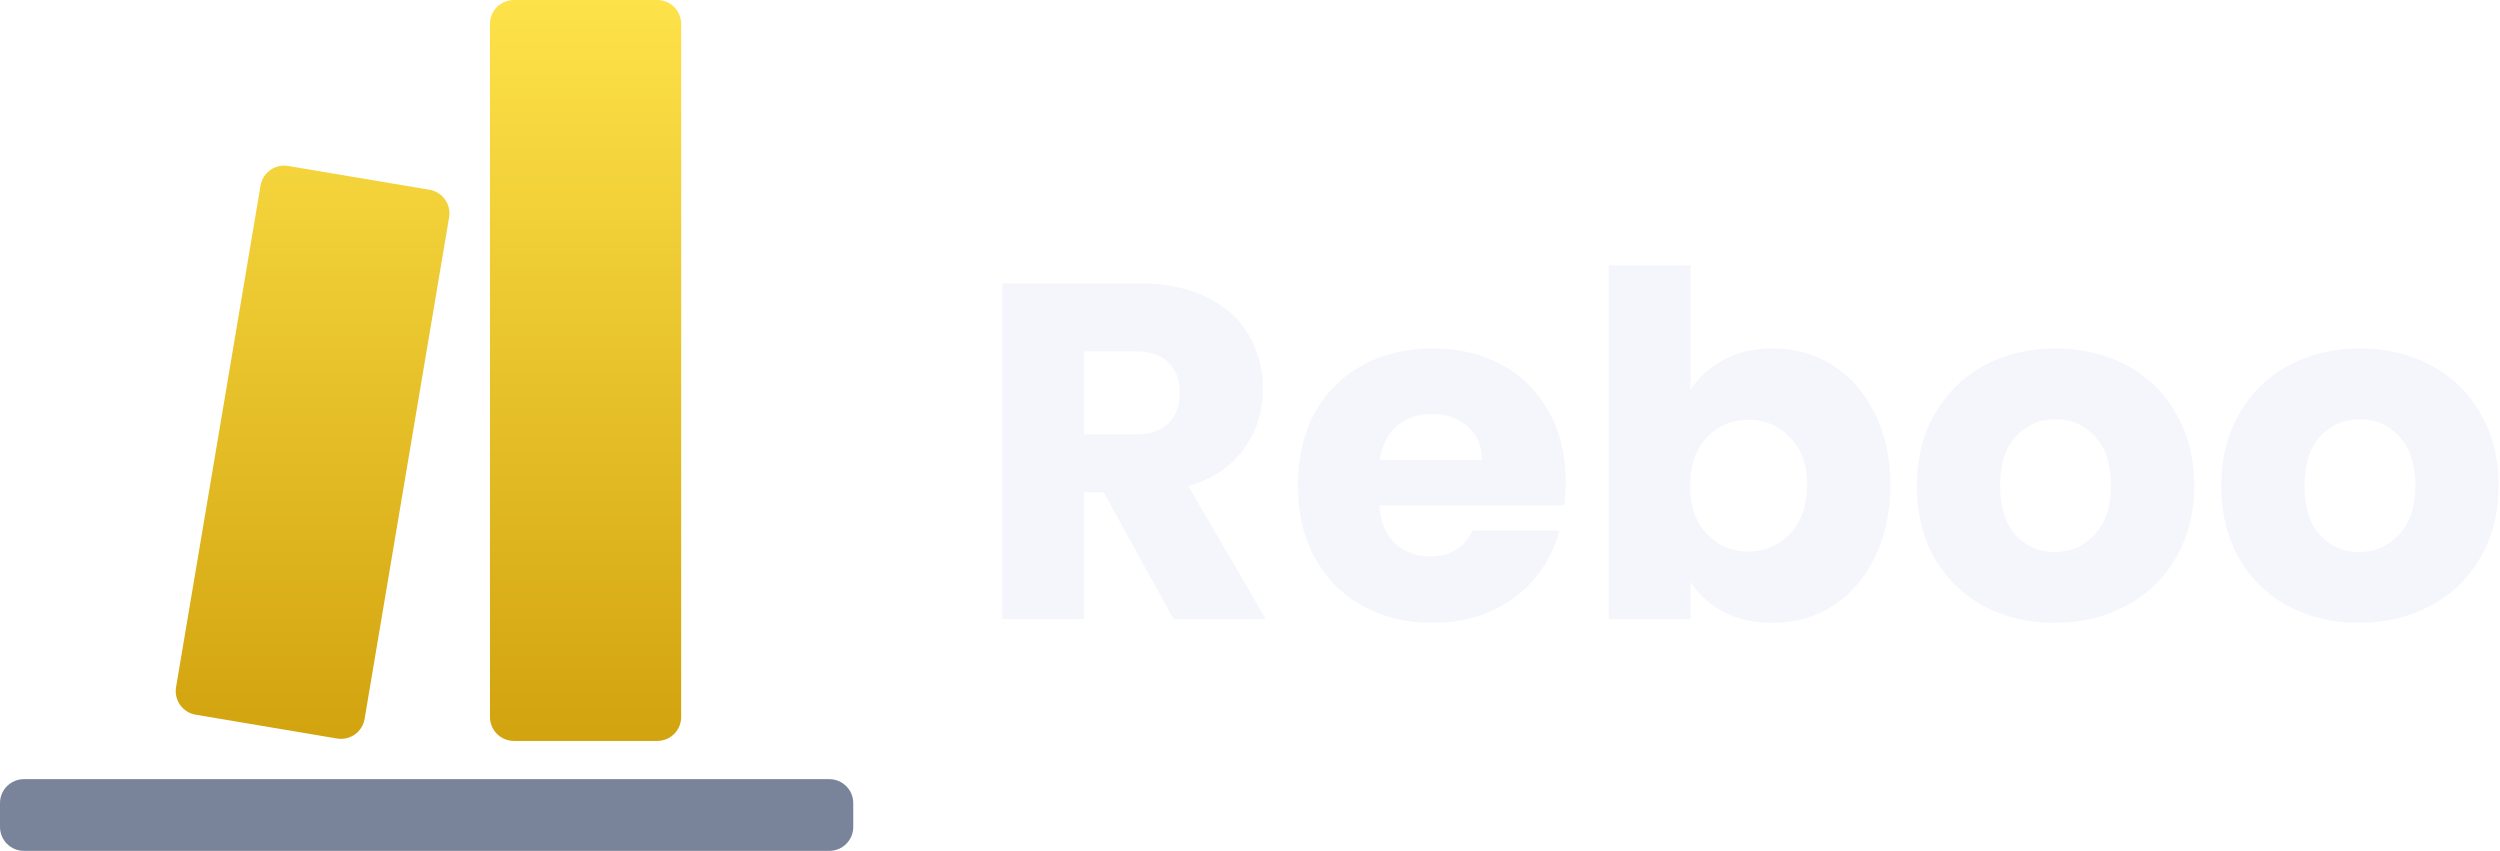
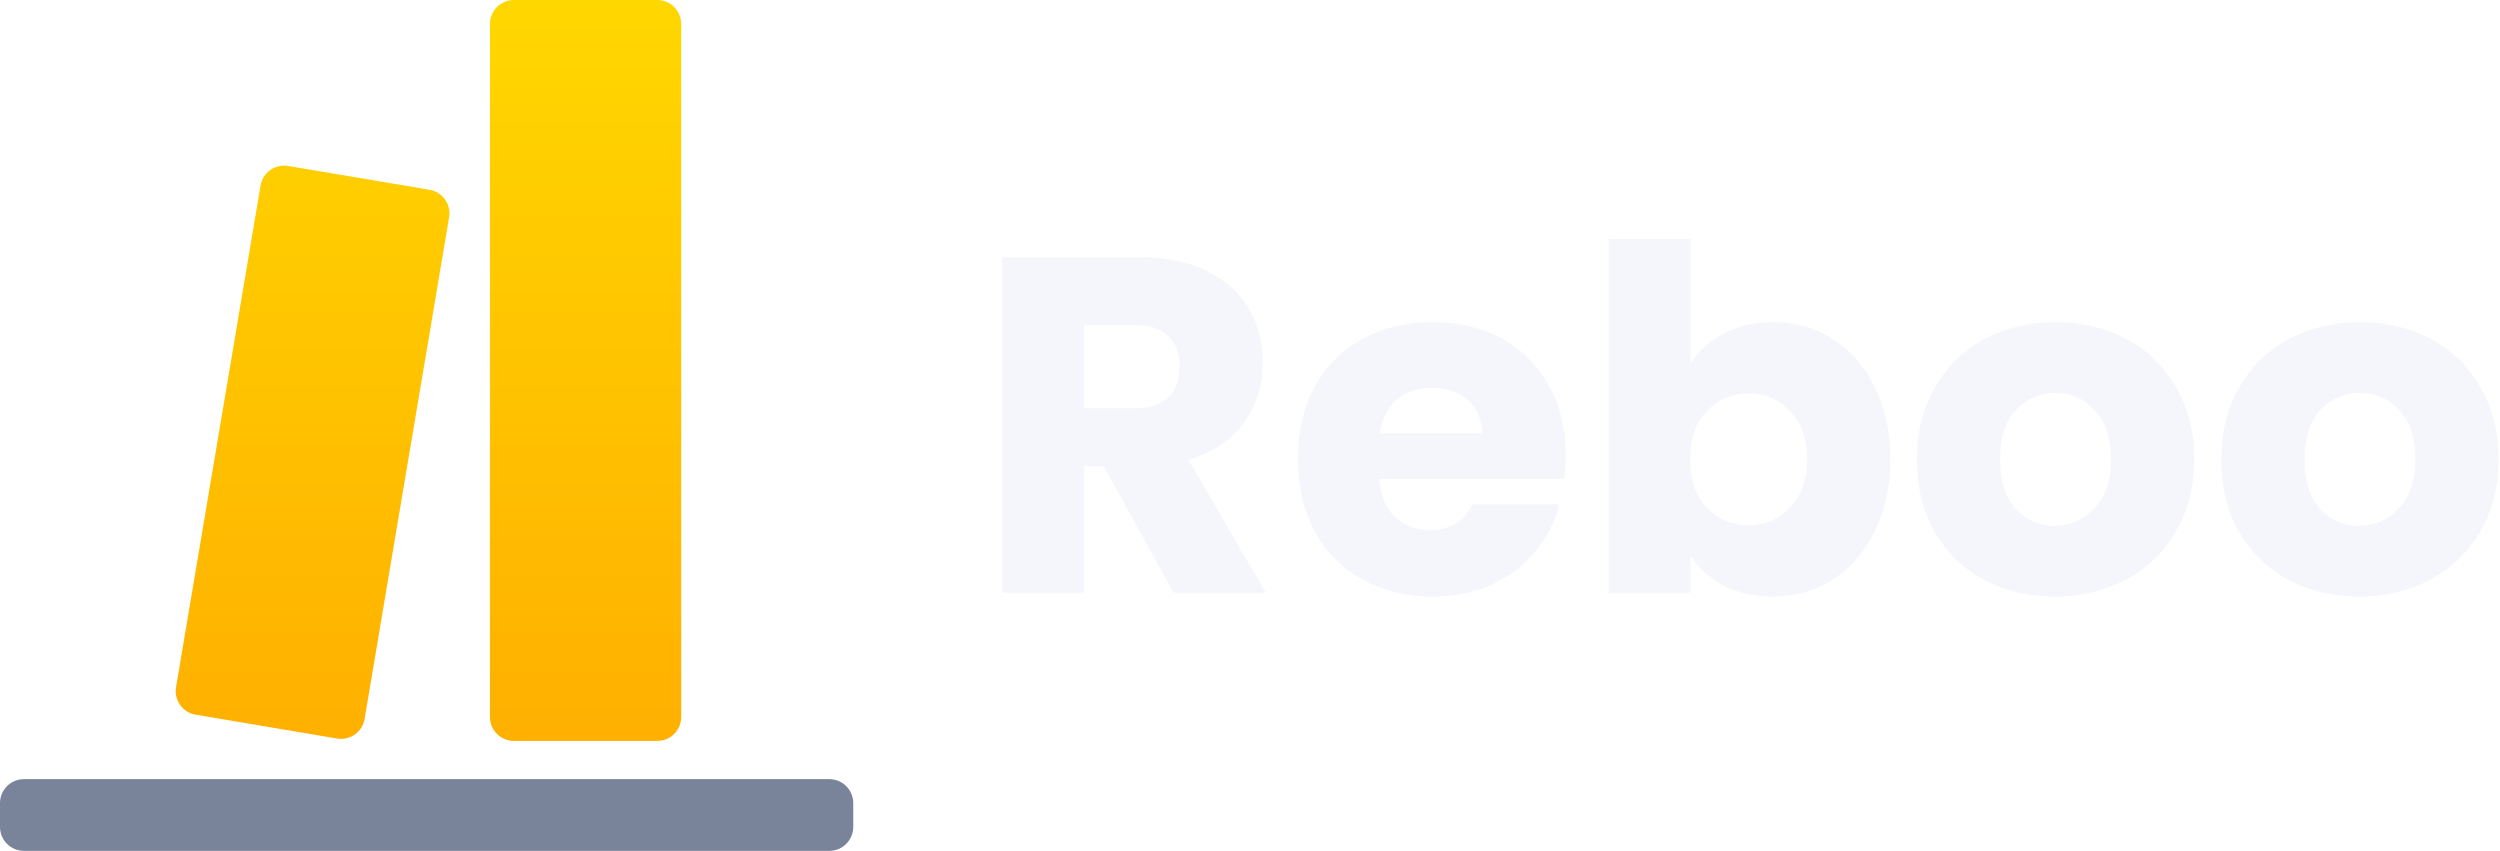
<svg xmlns="http://www.w3.org/2000/svg" width="1046" height="356" viewBox="0 0 1046 356" fill="none">
-   <path d="M109.019 77.631C109.936 72.185 115.095 68.514 120.541 69.431L179.707 79.399C185.153 80.316 188.825 85.475 187.907 90.921L152.55 300.797C151.632 306.243 146.473 309.914 141.027 308.997L81.861 299.029C76.415 298.112 72.744 292.953 73.661 287.507L109.019 77.631Z" fill="url(#paint0_linear_876_463)" />
-   <path d="M205 10C205 4.477 209.477 0 215 0H275C280.523 0 285 4.477 285 10V300C285 305.523 280.523 310 275 310H215C209.477 310 205 305.523 205 300V10Z" fill="url(#paint1_linear_876_463)" />
+   <path d="M109.019 77.631C109.936 72.185 115.095 68.514 120.541 69.431L179.707 79.399C185.153 80.316 188.825 85.475 187.907 90.921L152.55 300.797C151.632 306.243 146.473 309.914 141.027 308.997L81.861 299.029C76.415 298.112 72.744 292.953 73.661 287.507L109.019 77.631Z" fill="url(#paint0_linear_3002_1067)" />
+   <path d="M205 10C205 4.477 209.477 0 215 0H275C280.523 0 285 4.477 285 10V300C285 305.523 280.523 310 275 310H215C209.477 310 205 305.523 205 300V10Z" fill="url(#paint1_linear_3002_1067)" />
  <path d="M0 336C0 330.477 4.477 326 10 326H347C352.523 326 357 330.477 357 336V346C357 351.523 352.523 356 347 356H10C4.477 356 0 351.523 0 346V336Z" fill="#79849A" />
-   <path d="M491 259L461.8 206H453.6V259H419.4V118.6H476.8C487.867 118.6 497.267 120.533 505 124.4C512.867 128.267 518.733 133.6 522.6 140.4C526.467 147.067 528.4 154.533 528.4 162.8C528.4 172.133 525.733 180.467 520.4 187.8C515.2 195.133 507.467 200.333 497.2 203.4L529.6 259H491ZM453.6 181.8H474.8C481.067 181.8 485.733 180.267 488.8 177.2C492 174.133 493.6 169.8 493.6 164.2C493.6 158.867 492 154.667 488.8 151.6C485.733 148.533 481.067 147 474.8 147H453.6V181.8Z" fill="#F5F5FC" />
-   <path d="M655.069 201.4C655.069 204.6 654.869 207.933 654.469 211.4H577.069C577.602 218.333 579.802 223.667 583.669 227.4C587.669 231 592.535 232.8 598.269 232.8C606.802 232.8 612.735 229.2 616.069 222H652.469C650.602 229.333 647.202 235.933 642.269 241.8C637.469 247.667 631.402 252.267 624.069 255.6C616.735 258.933 608.535 260.6 599.469 260.6C588.535 260.6 578.802 258.267 570.269 253.6C561.735 248.933 555.069 242.267 550.269 233.6C545.469 224.933 543.069 214.8 543.069 203.2C543.069 191.6 545.402 181.467 550.069 172.8C554.869 164.133 561.535 157.467 570.069 152.8C578.602 148.133 588.402 145.8 599.469 145.8C610.269 145.8 619.869 148.067 628.269 152.6C636.669 157.133 643.202 163.6 647.869 172C652.669 180.4 655.069 190.2 655.069 201.4ZM620.069 192.4C620.069 186.533 618.069 181.867 614.069 178.4C610.069 174.933 605.069 173.2 599.069 173.2C593.335 173.2 588.469 174.867 584.469 178.2C580.602 181.533 578.202 186.267 577.269 192.4H620.069Z" fill="#F5F5FC" />
-   <path d="M707.311 163.2C710.511 158 715.111 153.8 721.111 150.6C727.111 147.4 733.978 145.8 741.711 145.8C750.911 145.8 759.244 148.133 766.711 152.8C774.178 157.467 780.044 164.133 784.311 172.8C788.711 181.467 790.911 191.533 790.911 203C790.911 214.467 788.711 224.6 784.311 233.4C780.044 242.067 774.178 248.8 766.711 253.6C759.244 258.267 750.911 260.6 741.711 260.6C733.844 260.6 726.978 259.067 721.111 256C715.244 252.8 710.644 248.6 707.311 243.4V259H673.111V111H707.311V163.2ZM756.111 203C756.111 194.467 753.711 187.8 748.911 183C744.244 178.067 738.444 175.6 731.511 175.6C724.711 175.6 718.911 178.067 714.111 183C709.444 187.933 707.111 194.667 707.111 203.2C707.111 211.733 709.444 218.467 714.111 223.4C718.911 228.333 724.711 230.8 731.511 230.8C738.311 230.8 744.111 228.333 748.911 223.4C753.711 218.333 756.111 211.533 756.111 203Z" fill="#F5F5FC" />
-   <path d="M859.653 260.6C848.72 260.6 838.853 258.267 830.053 253.6C821.386 248.933 814.52 242.267 809.453 233.6C804.52 224.933 802.053 214.8 802.053 203.2C802.053 191.733 804.586 181.667 809.653 173C814.72 164.2 821.653 157.467 830.453 152.8C839.253 148.133 849.12 145.8 860.053 145.8C870.986 145.8 880.853 148.133 889.653 152.8C898.453 157.467 905.386 164.2 910.453 173C915.52 181.667 918.053 191.733 918.053 203.2C918.053 214.667 915.453 224.8 910.253 233.6C905.186 242.267 898.186 248.933 889.253 253.6C880.453 258.267 870.586 260.6 859.653 260.6ZM859.653 231C866.186 231 871.72 228.6 876.253 223.8C880.92 219 883.253 212.133 883.253 203.2C883.253 194.267 880.986 187.4 876.453 182.6C872.053 177.8 866.586 175.4 860.053 175.4C853.386 175.4 847.853 177.8 843.453 182.6C839.053 187.267 836.853 194.133 836.853 203.2C836.853 212.133 838.986 219 843.253 223.8C847.653 228.6 853.12 231 859.653 231Z" fill="#F5F5FC" />
-   <path d="M986.997 260.6C976.064 260.6 966.197 258.267 957.397 253.6C948.73 248.933 941.864 242.267 936.797 233.6C931.864 224.933 929.397 214.8 929.397 203.2C929.397 191.733 931.93 181.667 936.997 173C942.064 164.2 948.997 157.467 957.797 152.8C966.597 148.133 976.464 145.8 987.397 145.8C998.33 145.8 1008.2 148.133 1017 152.8C1025.8 157.467 1032.73 164.2 1037.8 173C1042.86 181.667 1045.4 191.733 1045.4 203.2C1045.4 214.667 1042.8 224.8 1037.6 233.6C1032.53 242.267 1025.53 248.933 1016.6 253.6C1007.8 258.267 997.93 260.6 986.997 260.6ZM986.997 231C993.53 231 999.064 228.6 1003.6 223.8C1008.26 219 1010.6 212.133 1010.6 203.2C1010.6 194.267 1008.33 187.4 1003.8 182.6C999.397 177.8 993.93 175.4 987.397 175.4C980.73 175.4 975.197 177.8 970.797 182.6C966.397 187.267 964.197 194.133 964.197 203.2C964.197 212.133 966.33 219 970.597 223.8C974.997 228.6 980.464 231 986.997 231Z" fill="#F5F5FC" />
+   <path d="M491 248L461.8 195H453.6V248H419.4V107.6H476.8C487.867 107.6 497.267 109.533 505 113.4C512.867 117.267 518.733 122.6 522.6 129.4C526.467 136.067 528.4 143.533 528.4 151.8C528.4 161.133 525.733 169.467 520.4 176.8C515.2 184.133 507.467 189.333 497.2 192.4L529.6 248H491ZM453.6 170.8H474.8C481.067 170.8 485.733 169.267 488.8 166.2C492 163.133 493.6 158.8 493.6 153.2C493.6 147.867 492 143.667 488.8 140.6C485.733 137.533 481.067 136 474.8 136H453.6V170.8Z" fill="#F5F5FC" />
+   <path d="M655.069 190.4C655.069 193.6 654.869 196.933 654.469 200.4H577.069C577.602 207.333 579.802 212.667 583.669 216.4C587.669 220 592.535 221.8 598.269 221.8C606.802 221.8 612.735 218.2 616.069 211H652.469C650.602 218.333 647.202 224.933 642.269 230.8C637.469 236.667 631.402 241.267 624.069 244.6C616.735 247.933 608.535 249.6 599.469 249.6C588.535 249.6 578.802 247.267 570.269 242.6C561.735 237.933 555.069 231.267 550.269 222.6C545.469 213.933 543.069 203.8 543.069 192.2C543.069 180.6 545.402 170.467 550.069 161.8C554.869 153.133 561.535 146.467 570.069 141.8C578.602 137.133 588.402 134.8 599.469 134.8C610.269 134.8 619.869 137.067 628.269 141.6C636.669 146.133 643.202 152.6 647.869 161C652.669 169.4 655.069 179.2 655.069 190.4ZM620.069 181.4C620.069 175.533 618.069 170.867 614.069 167.4C610.069 163.933 605.069 162.2 599.069 162.2C593.335 162.2 588.469 163.867 584.469 167.2C580.602 170.533 578.202 175.267 577.269 181.4H620.069Z" fill="#F5F5FC" />
+   <path d="M707.311 152.2C710.511 147 715.111 142.8 721.111 139.6C727.111 136.4 733.978 134.8 741.711 134.8C750.911 134.8 759.244 137.133 766.711 141.8C774.178 146.467 780.044 153.133 784.311 161.8C788.711 170.467 790.911 180.533 790.911 192C790.911 203.467 788.711 213.6 784.311 222.4C780.044 231.067 774.178 237.8 766.711 242.6C759.244 247.267 750.911 249.6 741.711 249.6C733.844 249.6 726.978 248.067 721.111 245C715.244 241.8 710.644 237.6 707.311 232.4V248H673.111V100H707.311V152.2ZM756.111 192C756.111 183.467 753.711 176.8 748.911 172C744.244 167.067 738.444 164.6 731.511 164.6C724.711 164.6 718.911 167.067 714.111 172C709.444 176.933 707.111 183.667 707.111 192.2C707.111 200.733 709.444 207.467 714.111 212.4C718.911 217.333 724.711 219.8 731.511 219.8C738.311 219.8 744.111 217.333 748.911 212.4C753.711 207.333 756.111 200.533 756.111 192Z" fill="#F5F5FC" />
+   <path d="M859.653 249.6C848.72 249.6 838.853 247.267 830.053 242.6C821.386 237.933 814.52 231.267 809.453 222.6C804.52 213.933 802.053 203.8 802.053 192.2C802.053 180.733 804.586 170.667 809.653 162C814.72 153.2 821.653 146.467 830.453 141.8C839.253 137.133 849.12 134.8 860.053 134.8C870.986 134.8 880.853 137.133 889.653 141.8C898.453 146.467 905.386 153.2 910.453 162C915.52 170.667 918.053 180.733 918.053 192.2C918.053 203.667 915.453 213.8 910.253 222.6C905.186 231.267 898.186 237.933 889.253 242.6C880.453 247.267 870.586 249.6 859.653 249.6ZM859.653 220C866.186 220 871.72 217.6 876.253 212.8C880.92 208 883.253 201.133 883.253 192.2C883.253 183.267 880.986 176.4 876.453 171.6C872.053 166.8 866.586 164.4 860.053 164.4C853.386 164.4 847.853 166.8 843.453 171.6C839.053 176.267 836.853 183.133 836.853 192.2C836.853 201.133 838.986 208 843.253 212.8C847.653 217.6 853.12 220 859.653 220Z" fill="#F5F5FC" />
+   <path d="M986.997 249.6C976.064 249.6 966.197 247.267 957.397 242.6C948.73 237.933 941.864 231.267 936.797 222.6C931.864 213.933 929.397 203.8 929.397 192.2C929.397 180.733 931.93 170.667 936.997 162C942.064 153.2 948.997 146.467 957.797 141.8C966.597 137.133 976.464 134.8 987.397 134.8C998.33 134.8 1008.2 137.133 1017 141.8C1025.8 146.467 1032.73 153.2 1037.8 162C1042.86 170.667 1045.4 180.733 1045.4 192.2C1045.4 203.667 1042.8 213.8 1037.6 222.6C1032.53 231.267 1025.53 237.933 1016.6 242.6C1007.8 247.267 997.93 249.6 986.997 249.6ZM986.997 220C993.53 220 999.064 217.6 1003.6 212.8C1008.26 208 1010.6 201.133 1010.6 192.2C1010.6 183.267 1008.33 176.4 1003.8 171.6C999.397 166.8 993.93 164.4 987.397 164.4C980.73 164.4 975.197 166.8 970.797 171.6C966.397 176.267 964.197 183.133 964.197 192.2C964.197 201.133 966.33 208 970.597 212.8C974.997 217.6 980.464 220 986.997 220Z" fill="#F5F5FC" />
  <defs>
-     <linearGradient id="paint0_linear_876_463" x1="522.698" y1="0" x2="522.698" y2="356" gradientUnits="userSpaceOnUse">
-       <stop stop-color="#FEE249" />
-       <stop offset="1" stop-color="#CB9A06" />
+     <linearGradient id="paint0_linear_3002_1067" x1="522.698" y1="0" x2="522.698" y2="356" gradientUnits="userSpaceOnUse">
+       <stop stop-color="#FFD700" />
+       <stop offset="1" stop-color="#FFAA00" />
    </linearGradient>
-     <linearGradient id="paint1_linear_876_463" x1="522.698" y1="0" x2="522.698" y2="356" gradientUnits="userSpaceOnUse">
-       <stop stop-color="#FEE249" />
-       <stop offset="1" stop-color="#CB9A06" />
+     <linearGradient id="paint1_linear_3002_1067" x1="522.698" y1="0" x2="522.698" y2="356" gradientUnits="userSpaceOnUse">
+       <stop stop-color="#FFD700" />
+       <stop offset="1" stop-color="#FFAA00" />
    </linearGradient>
  </defs>
</svg>
